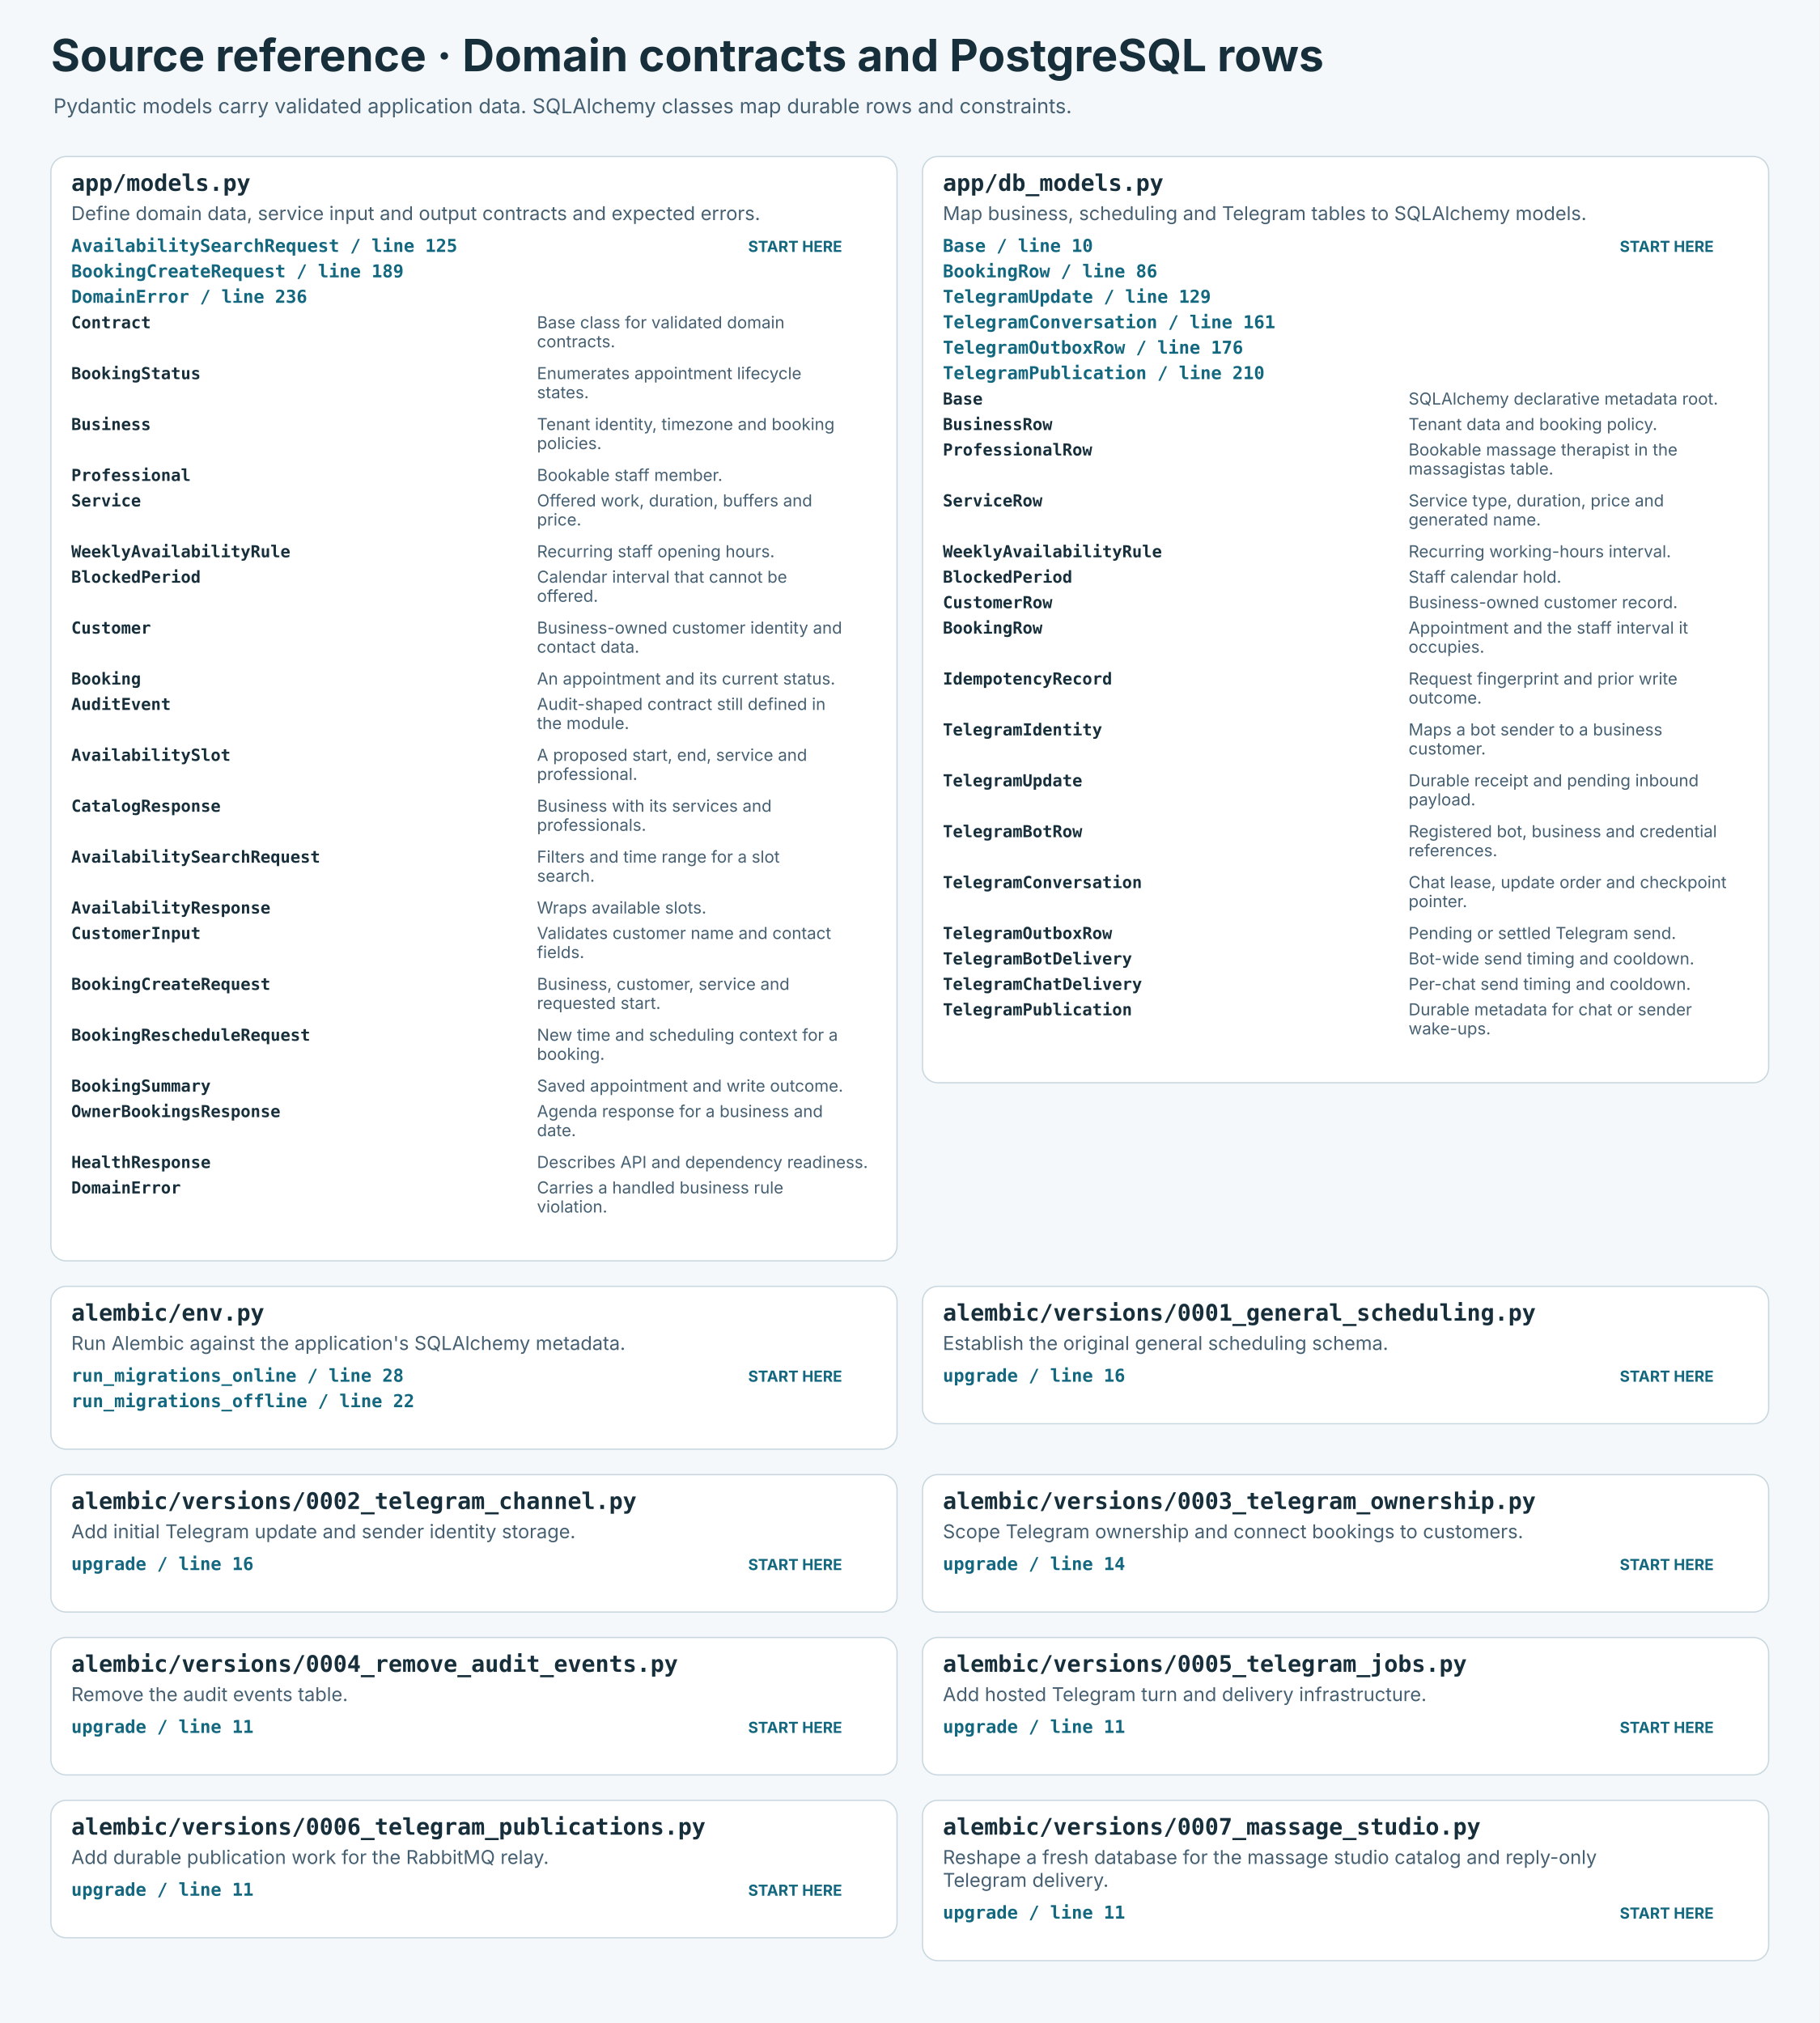
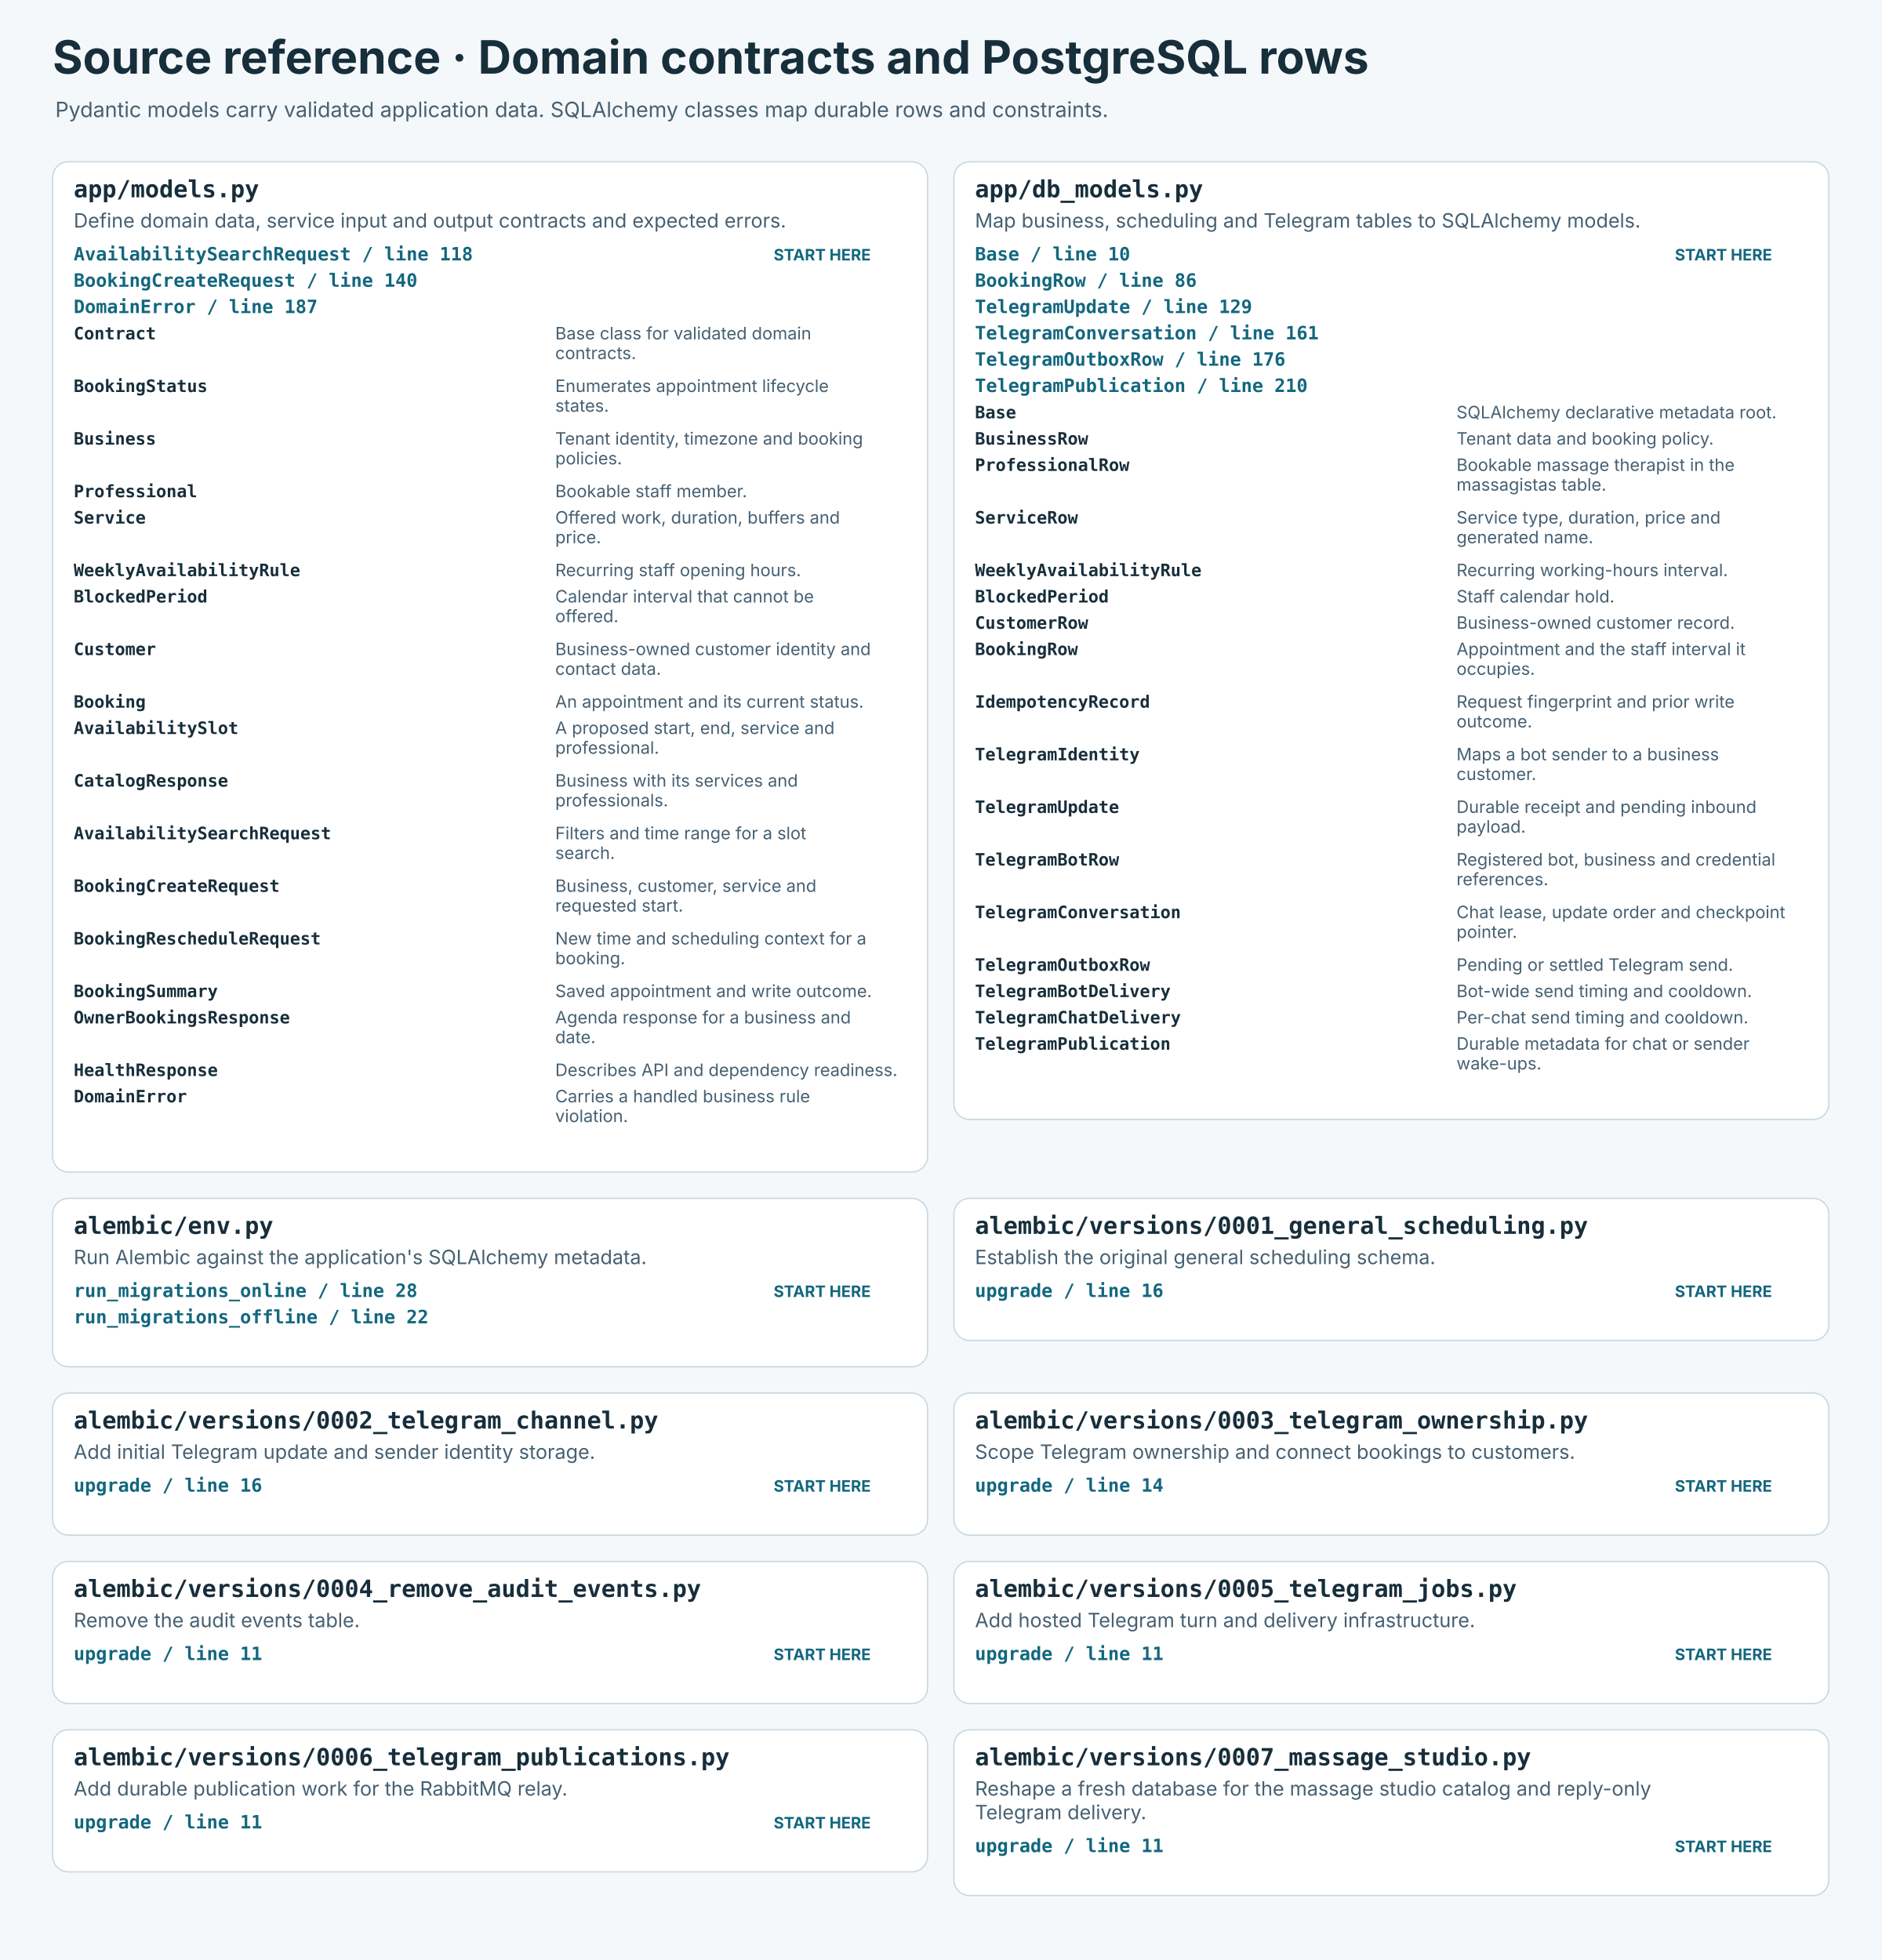
- <svg xmlns="http://www.w3.org/2000/svg" viewBox="0 0 1430 1590" width="1430" height="1590" role="img" aria-label="Source reference · Domain contracts and PostgreSQL rows">
-   <rect x="0" y="0" width="1430" height="1590" rx="0" fill="#f5f8fa" stroke="none" stroke-width="1" />
+ <svg xmlns="http://www.w3.org/2000/svg" viewBox="0 0 1430 1490" width="1430" height="1490" role="img" aria-label="Source reference · Domain contracts and PostgreSQL rows">
+   <rect x="0" y="0" width="1430" height="1490" rx="0" fill="#f5f8fa" stroke="none" stroke-width="1" />
  <text x="40" y="56" fill="#172e3b" font-size="35" font-weight="700" font-family="system-ui, -apple-system, sans-serif">Source reference · Domain contracts and PostgreSQL rows</text>
  <text x="42" y="89" fill="#466072" font-size="16" font-weight="400" font-family="system-ui, -apple-system, sans-serif">Pydantic models carry validated application data. SQLAlchemy classes map durable rows and constraints.</text>
  <g id="app-models.py" data-source="app/models.py">
-     <rect x="40" y="123" width="665" height="868" rx="12" fill="#ffffff" stroke="#c8d7df" stroke-width="1" />
+     <rect x="40" y="123" width="665" height="768" rx="12" fill="#ffffff" stroke="#c8d7df" stroke-width="1" />
    <a href="../../app/models.py">
      <text x="56" y="150" fill="#172e3b" font-size="18" font-weight="700" font-family="ui-monospace, Menlo, monospace">app/models.py</text>
    </a>
    <text x="56" y="173" fill="#466072" font-size="15" font-weight="400" font-family="system-ui, -apple-system, sans-serif">Define domain data, service input and output contracts and expected errors.</text>
-     <a href="../../app/models.py#L125">
-       <text x="56" y="198" fill="#13677e" font-size="14" font-weight="700" font-family="ui-monospace, Menlo, monospace">AvailabilitySearchRequest  /  line 125</text>
+     <a href="../../app/models.py#L118">
+       <text x="56" y="198" fill="#13677e" font-size="14" font-weight="700" font-family="ui-monospace, Menlo, monospace">AvailabilitySearchRequest  /  line 118</text>
    </a>
    <text x="588" y="198" fill="#13677e" font-size="12" font-weight="700" font-family="system-ui, -apple-system, sans-serif">START HERE</text>
-     <a href="../../app/models.py#L189">
-       <text x="56" y="218" fill="#13677e" font-size="14" font-weight="700" font-family="ui-monospace, Menlo, monospace">BookingCreateRequest  /  line 189</text>
-     </a>
-     <a href="../../app/models.py#L236">
-       <text x="56" y="238" fill="#13677e" font-size="14" font-weight="700" font-family="ui-monospace, Menlo, monospace">DomainError  /  line 236</text>
+     <a href="../../app/models.py#L140">
+       <text x="56" y="218" fill="#13677e" font-size="14" font-weight="700" font-family="ui-monospace, Menlo, monospace">BookingCreateRequest  /  line 140</text>
+     </a>
+     <a href="../../app/models.py#L187">
+       <text x="56" y="238" fill="#13677e" font-size="14" font-weight="700" font-family="ui-monospace, Menlo, monospace">DomainError  /  line 187</text>
    </a>
    <a href="../../app/models.py#L10">
      <text x="56" y="258" fill="#172e3b" font-size="13" font-weight="650" font-family="ui-monospace, Menlo, monospace">Contract</text>
    </a>
    <text x="422" y="258" fill="#466072" font-size="13" font-weight="400" font-family="system-ui, -apple-system, sans-serif">Base class for validated domain</text>
    <text x="422" y="273" fill="#466072" font-size="13" font-weight="400" font-family="system-ui, -apple-system, sans-serif">contracts.</text>
    <a href="../../app/models.py#L14">
      <text x="56" y="298" fill="#172e3b" font-size="13" font-weight="650" font-family="ui-monospace, Menlo, monospace">BookingStatus</text>
    </a>
    <text x="422" y="298" fill="#466072" font-size="13" font-weight="400" font-family="system-ui, -apple-system, sans-serif">Enumerates appointment lifecycle</text>
    <text x="422" y="313" fill="#466072" font-size="13" font-weight="400" font-family="system-ui, -apple-system, sans-serif">states.</text>
    <a href="../../app/models.py#L20">
      <text x="56" y="338" fill="#172e3b" font-size="13" font-weight="650" font-family="ui-monospace, Menlo, monospace">Business</text>
    </a>
    <text x="422" y="338" fill="#466072" font-size="13" font-weight="400" font-family="system-ui, -apple-system, sans-serif">Tenant identity, timezone and booking</text>
    <text x="422" y="353" fill="#466072" font-size="13" font-weight="400" font-family="system-ui, -apple-system, sans-serif">policies.</text>
    <a href="../../app/models.py#L31">
      <text x="56" y="378" fill="#172e3b" font-size="13" font-weight="650" font-family="ui-monospace, Menlo, monospace">Professional</text>
    </a>
    <text x="422" y="378" fill="#466072" font-size="13" font-weight="400" font-family="system-ui, -apple-system, sans-serif">Bookable staff member.</text>
    <a href="../../app/models.py#L38">
      <text x="56" y="398" fill="#172e3b" font-size="13" font-weight="650" font-family="ui-monospace, Menlo, monospace">Service</text>
    </a>
    <text x="422" y="398" fill="#466072" font-size="13" font-weight="400" font-family="system-ui, -apple-system, sans-serif">Offered work, duration, buffers and</text>
    <text x="422" y="413" fill="#466072" font-size="13" font-weight="400" font-family="system-ui, -apple-system, sans-serif">price.</text>
    <a href="../../app/models.py#L51">
      <text x="56" y="438" fill="#172e3b" font-size="13" font-weight="650" font-family="ui-monospace, Menlo, monospace">WeeklyAvailabilityRule</text>
    </a>
    <text x="422" y="438" fill="#466072" font-size="13" font-weight="400" font-family="system-ui, -apple-system, sans-serif">Recurring staff opening hours.</text>
    <a href="../../app/models.py#L60">
      <text x="56" y="458" fill="#172e3b" font-size="13" font-weight="650" font-family="ui-monospace, Menlo, monospace">BlockedPeriod</text>
    </a>
    <text x="422" y="458" fill="#466072" font-size="13" font-weight="400" font-family="system-ui, -apple-system, sans-serif">Calendar interval that cannot be</text>
    <text x="422" y="473" fill="#466072" font-size="13" font-weight="400" font-family="system-ui, -apple-system, sans-serif">offered.</text>
    <a href="../../app/models.py#L68">
      <text x="56" y="498" fill="#172e3b" font-size="13" font-weight="650" font-family="ui-monospace, Menlo, monospace">Customer</text>
    </a>
    <text x="422" y="498" fill="#466072" font-size="13" font-weight="400" font-family="system-ui, -apple-system, sans-serif">Business-owned customer identity and</text>
    <text x="422" y="513" fill="#466072" font-size="13" font-weight="400" font-family="system-ui, -apple-system, sans-serif">contact data.</text>
    <a href="../../app/models.py#L76">
      <text x="56" y="538" fill="#172e3b" font-size="13" font-weight="650" font-family="ui-monospace, Menlo, monospace">Booking</text>
    </a>
    <text x="422" y="538" fill="#466072" font-size="13" font-weight="400" font-family="system-ui, -apple-system, sans-serif">An appointment and its current status.</text>
-     <a href="../../app/models.py#L89">
-       <text x="56" y="558" fill="#172e3b" font-size="13" font-weight="650" font-family="ui-monospace, Menlo, monospace">AuditEvent</text>
-     </a>
-     <text x="422" y="558" fill="#466072" font-size="13" font-weight="400" font-family="system-ui, -apple-system, sans-serif">Audit-shaped contract still defined in</text>
-     <text x="422" y="573" fill="#466072" font-size="13" font-weight="400" font-family="system-ui, -apple-system, sans-serif">the module.</text>
-     <a href="../../app/models.py#L98">
-       <text x="56" y="598" fill="#172e3b" font-size="13" font-weight="650" font-family="ui-monospace, Menlo, monospace">AvailabilitySlot</text>
-     </a>
-     <text x="422" y="598" fill="#466072" font-size="13" font-weight="400" font-family="system-ui, -apple-system, sans-serif">A proposed start, end, service and</text>
-     <text x="422" y="613" fill="#466072" font-size="13" font-weight="400" font-family="system-ui, -apple-system, sans-serif">professional.</text>
-     <a href="../../app/models.py#L119">
-       <text x="56" y="638" fill="#172e3b" font-size="13" font-weight="650" font-family="ui-monospace, Menlo, monospace">CatalogResponse</text>
-     </a>
-     <text x="422" y="638" fill="#466072" font-size="13" font-weight="400" font-family="system-ui, -apple-system, sans-serif">Business with its services and</text>
-     <text x="422" y="653" fill="#466072" font-size="13" font-weight="400" font-family="system-ui, -apple-system, sans-serif">professionals.</text>
-     <a href="../../app/models.py#L125">
-       <text x="56" y="678" fill="#172e3b" font-size="13" font-weight="650" font-family="ui-monospace, Menlo, monospace">AvailabilitySearchRequest</text>
-     </a>
-     <text x="422" y="678" fill="#466072" font-size="13" font-weight="400" font-family="system-ui, -apple-system, sans-serif">Filters and time range for a slot</text>
-     <text x="422" y="693" fill="#466072" font-size="13" font-weight="400" font-family="system-ui, -apple-system, sans-serif">search.</text>
-     <a href="../../app/models.py#L143">
-       <text x="56" y="718" fill="#172e3b" font-size="13" font-weight="650" font-family="ui-monospace, Menlo, monospace">AvailabilityResponse</text>
-     </a>
-     <text x="422" y="718" fill="#466072" font-size="13" font-weight="400" font-family="system-ui, -apple-system, sans-serif">Wraps available slots.</text>
-     <a href="../../app/models.py#L147">
-       <text x="56" y="738" fill="#172e3b" font-size="13" font-weight="650" font-family="ui-monospace, Menlo, monospace">CustomerInput</text>
-     </a>
-     <text x="422" y="738" fill="#466072" font-size="13" font-weight="400" font-family="system-ui, -apple-system, sans-serif">Validates customer name and contact</text>
-     <text x="422" y="753" fill="#466072" font-size="13" font-weight="400" font-family="system-ui, -apple-system, sans-serif">fields.</text>
-     <a href="../../app/models.py#L189">
-       <text x="56" y="778" fill="#172e3b" font-size="13" font-weight="650" font-family="ui-monospace, Menlo, monospace">BookingCreateRequest</text>
-     </a>
-     <text x="422" y="778" fill="#466072" font-size="13" font-weight="400" font-family="system-ui, -apple-system, sans-serif">Business, customer, service and</text>
-     <text x="422" y="793" fill="#466072" font-size="13" font-weight="400" font-family="system-ui, -apple-system, sans-serif">requested start.</text>
-     <a href="../../app/models.py#L205">
-       <text x="56" y="818" fill="#172e3b" font-size="13" font-weight="650" font-family="ui-monospace, Menlo, monospace">BookingRescheduleRequest</text>
-     </a>
-     <text x="422" y="818" fill="#466072" font-size="13" font-weight="400" font-family="system-ui, -apple-system, sans-serif">New time and scheduling context for a</text>
-     <text x="422" y="833" fill="#466072" font-size="13" font-weight="400" font-family="system-ui, -apple-system, sans-serif">booking.</text>
-     <a href="../../app/models.py#L220">
-       <text x="56" y="858" fill="#172e3b" font-size="13" font-weight="650" font-family="ui-monospace, Menlo, monospace">BookingSummary</text>
-     </a>
-     <text x="422" y="858" fill="#466072" font-size="13" font-weight="400" font-family="system-ui, -apple-system, sans-serif">Saved appointment and write outcome.</text>
-     <a href="../../app/models.py#L225">
-       <text x="56" y="878" fill="#172e3b" font-size="13" font-weight="650" font-family="ui-monospace, Menlo, monospace">OwnerBookingsResponse</text>
-     </a>
-     <text x="422" y="878" fill="#466072" font-size="13" font-weight="400" font-family="system-ui, -apple-system, sans-serif">Agenda response for a business and</text>
-     <text x="422" y="893" fill="#466072" font-size="13" font-weight="400" font-family="system-ui, -apple-system, sans-serif">date.</text>
-     <a href="../../app/models.py#L230">
-       <text x="56" y="918" fill="#172e3b" font-size="13" font-weight="650" font-family="ui-monospace, Menlo, monospace">HealthResponse</text>
-     </a>
-     <text x="422" y="918" fill="#466072" font-size="13" font-weight="400" font-family="system-ui, -apple-system, sans-serif">Describes API and dependency readiness.</text>
-     <a href="../../app/models.py#L236">
-       <text x="56" y="938" fill="#172e3b" font-size="13" font-weight="650" font-family="ui-monospace, Menlo, monospace">DomainError</text>
-     </a>
-     <text x="422" y="938" fill="#466072" font-size="13" font-weight="400" font-family="system-ui, -apple-system, sans-serif">Carries a handled business rule</text>
-     <text x="422" y="953" fill="#466072" font-size="13" font-weight="400" font-family="system-ui, -apple-system, sans-serif">violation.</text>
+     <a href="../../app/models.py#L91">
+       <text x="56" y="558" fill="#172e3b" font-size="13" font-weight="650" font-family="ui-monospace, Menlo, monospace">AvailabilitySlot</text>
+     </a>
+     <text x="422" y="558" fill="#466072" font-size="13" font-weight="400" font-family="system-ui, -apple-system, sans-serif">A proposed start, end, service and</text>
+     <text x="422" y="573" fill="#466072" font-size="13" font-weight="400" font-family="system-ui, -apple-system, sans-serif">professional.</text>
+     <a href="../../app/models.py#L112">
+       <text x="56" y="598" fill="#172e3b" font-size="13" font-weight="650" font-family="ui-monospace, Menlo, monospace">CatalogResponse</text>
+     </a>
+     <text x="422" y="598" fill="#466072" font-size="13" font-weight="400" font-family="system-ui, -apple-system, sans-serif">Business with its services and</text>
+     <text x="422" y="613" fill="#466072" font-size="13" font-weight="400" font-family="system-ui, -apple-system, sans-serif">professionals.</text>
+     <a href="../../app/models.py#L118">
+       <text x="56" y="638" fill="#172e3b" font-size="13" font-weight="650" font-family="ui-monospace, Menlo, monospace">AvailabilitySearchRequest</text>
+     </a>
+     <text x="422" y="638" fill="#466072" font-size="13" font-weight="400" font-family="system-ui, -apple-system, sans-serif">Filters and time range for a slot</text>
+     <text x="422" y="653" fill="#466072" font-size="13" font-weight="400" font-family="system-ui, -apple-system, sans-serif">search.</text>
+     <a href="../../app/models.py#L140">
+       <text x="56" y="678" fill="#172e3b" font-size="13" font-weight="650" font-family="ui-monospace, Menlo, monospace">BookingCreateRequest</text>
+     </a>
+     <text x="422" y="678" fill="#466072" font-size="13" font-weight="400" font-family="system-ui, -apple-system, sans-serif">Business, customer, service and</text>
+     <text x="422" y="693" fill="#466072" font-size="13" font-weight="400" font-family="system-ui, -apple-system, sans-serif">requested start.</text>
+     <a href="../../app/models.py#L156">
+       <text x="56" y="718" fill="#172e3b" font-size="13" font-weight="650" font-family="ui-monospace, Menlo, monospace">BookingRescheduleRequest</text>
+     </a>
+     <text x="422" y="718" fill="#466072" font-size="13" font-weight="400" font-family="system-ui, -apple-system, sans-serif">New time and scheduling context for a</text>
+     <text x="422" y="733" fill="#466072" font-size="13" font-weight="400" font-family="system-ui, -apple-system, sans-serif">booking.</text>
+     <a href="../../app/models.py#L171">
+       <text x="56" y="758" fill="#172e3b" font-size="13" font-weight="650" font-family="ui-monospace, Menlo, monospace">BookingSummary</text>
+     </a>
+     <text x="422" y="758" fill="#466072" font-size="13" font-weight="400" font-family="system-ui, -apple-system, sans-serif">Saved appointment and write outcome.</text>
+     <a href="../../app/models.py#L176">
+       <text x="56" y="778" fill="#172e3b" font-size="13" font-weight="650" font-family="ui-monospace, Menlo, monospace">OwnerBookingsResponse</text>
+     </a>
+     <text x="422" y="778" fill="#466072" font-size="13" font-weight="400" font-family="system-ui, -apple-system, sans-serif">Agenda response for a business and</text>
+     <text x="422" y="793" fill="#466072" font-size="13" font-weight="400" font-family="system-ui, -apple-system, sans-serif">date.</text>
+     <a href="../../app/models.py#L181">
+       <text x="56" y="818" fill="#172e3b" font-size="13" font-weight="650" font-family="ui-monospace, Menlo, monospace">HealthResponse</text>
+     </a>
+     <text x="422" y="818" fill="#466072" font-size="13" font-weight="400" font-family="system-ui, -apple-system, sans-serif">Describes API and dependency readiness.</text>
+     <a href="../../app/models.py#L187">
+       <text x="56" y="838" fill="#172e3b" font-size="13" font-weight="650" font-family="ui-monospace, Menlo, monospace">DomainError</text>
+     </a>
+     <text x="422" y="838" fill="#466072" font-size="13" font-weight="400" font-family="system-ui, -apple-system, sans-serif">Carries a handled business rule</text>
+     <text x="422" y="853" fill="#466072" font-size="13" font-weight="400" font-family="system-ui, -apple-system, sans-serif">violation.</text>
  </g>
  <g id="app-db_models.py" data-source="app/db_models.py">
    <rect x="725" y="123" width="665" height="728" rx="12" fill="#ffffff" stroke="#c8d7df" stroke-width="1" />
    <a href="../../app/db_models.py">
      <text x="741" y="150" fill="#172e3b" font-size="18" font-weight="700" font-family="ui-monospace, Menlo, monospace">app/db_models.py</text>
    </a>
    <text x="741" y="173" fill="#466072" font-size="15" font-weight="400" font-family="system-ui, -apple-system, sans-serif">Map business, scheduling and Telegram tables to SQLAlchemy models.</text>
    <a href="../../app/db_models.py#L10">
      <text x="741" y="198" fill="#13677e" font-size="14" font-weight="700" font-family="ui-monospace, Menlo, monospace">Base  /  line 10</text>
    </a>
    <text x="1273" y="198" fill="#13677e" font-size="12" font-weight="700" font-family="system-ui, -apple-system, sans-serif">START HERE</text>
    <a href="../../app/db_models.py#L86">
      <text x="741" y="218" fill="#13677e" font-size="14" font-weight="700" font-family="ui-monospace, Menlo, monospace">BookingRow  /  line 86</text>
    </a>
    <a href="../../app/db_models.py#L129">
      <text x="741" y="238" fill="#13677e" font-size="14" font-weight="700" font-family="ui-monospace, Menlo, monospace">TelegramUpdate  /  line 129</text>
    </a>
    <a href="../../app/db_models.py#L161">
      <text x="741" y="258" fill="#13677e" font-size="14" font-weight="700" font-family="ui-monospace, Menlo, monospace">TelegramConversation  /  line 161</text>
    </a>
    <a href="../../app/db_models.py#L176">
      <text x="741" y="278" fill="#13677e" font-size="14" font-weight="700" font-family="ui-monospace, Menlo, monospace">TelegramOutboxRow  /  line 176</text>
    </a>
    <a href="../../app/db_models.py#L210">
      <text x="741" y="298" fill="#13677e" font-size="14" font-weight="700" font-family="ui-monospace, Menlo, monospace">TelegramPublication  /  line 210</text>
    </a>
    <a href="../../app/db_models.py#L10">
      <text x="741" y="318" fill="#172e3b" font-size="13" font-weight="650" font-family="ui-monospace, Menlo, monospace">Base</text>
    </a>
    <text x="1107" y="318" fill="#466072" font-size="13" font-weight="400" font-family="system-ui, -apple-system, sans-serif">SQLAlchemy declarative metadata root.</text>
    <a href="../../app/db_models.py#L14">
      <text x="741" y="338" fill="#172e3b" font-size="13" font-weight="650" font-family="ui-monospace, Menlo, monospace">BusinessRow</text>
    </a>
    <text x="1107" y="338" fill="#466072" font-size="13" font-weight="400" font-family="system-ui, -apple-system, sans-serif">Tenant data and booking policy.</text>
    <a href="../../app/db_models.py#L26">
      <text x="741" y="358" fill="#172e3b" font-size="13" font-weight="650" font-family="ui-monospace, Menlo, monospace">ProfessionalRow</text>
    </a>
    <text x="1107" y="358" fill="#466072" font-size="13" font-weight="400" font-family="system-ui, -apple-system, sans-serif">Bookable massage therapist in the</text>
    <text x="1107" y="373" fill="#466072" font-size="13" font-weight="400" font-family="system-ui, -apple-system, sans-serif">massagistas table.</text>
    <a href="../../app/db_models.py#L35">
      <text x="741" y="398" fill="#172e3b" font-size="13" font-weight="650" font-family="ui-monospace, Menlo, monospace">ServiceRow</text>
    </a>
    <text x="1107" y="398" fill="#466072" font-size="13" font-weight="400" font-family="system-ui, -apple-system, sans-serif">Service type, duration, price and</text>
    <text x="1107" y="413" fill="#466072" font-size="13" font-weight="400" font-family="system-ui, -apple-system, sans-serif">generated name.</text>
    <a href="../../app/db_models.py#L53">
      <text x="741" y="438" fill="#172e3b" font-size="13" font-weight="650" font-family="ui-monospace, Menlo, monospace">WeeklyAvailabilityRule</text>
    </a>
    <text x="1107" y="438" fill="#466072" font-size="13" font-weight="400" font-family="system-ui, -apple-system, sans-serif">Recurring working-hours interval.</text>
    <a href="../../app/db_models.py#L64">
      <text x="741" y="458" fill="#172e3b" font-size="13" font-weight="650" font-family="ui-monospace, Menlo, monospace">BlockedPeriod</text>
    </a>
    <text x="1107" y="458" fill="#466072" font-size="13" font-weight="400" font-family="system-ui, -apple-system, sans-serif">Staff calendar hold.</text>
    <a href="../../app/db_models.py#L75">
      <text x="741" y="478" fill="#172e3b" font-size="13" font-weight="650" font-family="ui-monospace, Menlo, monospace">CustomerRow</text>
    </a>
    <text x="1107" y="478" fill="#466072" font-size="13" font-weight="400" font-family="system-ui, -apple-system, sans-serif">Business-owned customer record.</text>
    <a href="../../app/db_models.py#L86">
      <text x="741" y="498" fill="#172e3b" font-size="13" font-weight="650" font-family="ui-monospace, Menlo, monospace">BookingRow</text>
    </a>
    <text x="1107" y="498" fill="#466072" font-size="13" font-weight="400" font-family="system-ui, -apple-system, sans-serif">Appointment and the staff interval it</text>
    <text x="1107" y="513" fill="#466072" font-size="13" font-weight="400" font-family="system-ui, -apple-system, sans-serif">occupies.</text>
    <a href="../../app/db_models.py#L103">
      <text x="741" y="538" fill="#172e3b" font-size="13" font-weight="650" font-family="ui-monospace, Menlo, monospace">IdempotencyRecord</text>
    </a>
    <text x="1107" y="538" fill="#466072" font-size="13" font-weight="400" font-family="system-ui, -apple-system, sans-serif">Request fingerprint and prior write</text>
    <text x="1107" y="553" fill="#466072" font-size="13" font-weight="400" font-family="system-ui, -apple-system, sans-serif">outcome.</text>
    <a href="../../app/db_models.py#L115">
      <text x="741" y="578" fill="#172e3b" font-size="13" font-weight="650" font-family="ui-monospace, Menlo, monospace">TelegramIdentity</text>
    </a>
    <text x="1107" y="578" fill="#466072" font-size="13" font-weight="400" font-family="system-ui, -apple-system, sans-serif">Maps a bot sender to a business</text>
    <text x="1107" y="593" fill="#466072" font-size="13" font-weight="400" font-family="system-ui, -apple-system, sans-serif">customer.</text>
    <a href="../../app/db_models.py#L129">
      <text x="741" y="618" fill="#172e3b" font-size="13" font-weight="650" font-family="ui-monospace, Menlo, monospace">TelegramUpdate</text>
    </a>
    <text x="1107" y="618" fill="#466072" font-size="13" font-weight="400" font-family="system-ui, -apple-system, sans-serif">Durable receipt and pending inbound</text>
    <text x="1107" y="633" fill="#466072" font-size="13" font-weight="400" font-family="system-ui, -apple-system, sans-serif">payload.</text>
    <a href="../../app/db_models.py#L150">
      <text x="741" y="658" fill="#172e3b" font-size="13" font-weight="650" font-family="ui-monospace, Menlo, monospace">TelegramBotRow</text>
    </a>
    <text x="1107" y="658" fill="#466072" font-size="13" font-weight="400" font-family="system-ui, -apple-system, sans-serif">Registered bot, business and credential</text>
    <text x="1107" y="673" fill="#466072" font-size="13" font-weight="400" font-family="system-ui, -apple-system, sans-serif">references.</text>
    <a href="../../app/db_models.py#L161">
      <text x="741" y="698" fill="#172e3b" font-size="13" font-weight="650" font-family="ui-monospace, Menlo, monospace">TelegramConversation</text>
    </a>
    <text x="1107" y="698" fill="#466072" font-size="13" font-weight="400" font-family="system-ui, -apple-system, sans-serif">Chat lease, update order and checkpoint</text>
    <text x="1107" y="713" fill="#466072" font-size="13" font-weight="400" font-family="system-ui, -apple-system, sans-serif">pointer.</text>
    <a href="../../app/db_models.py#L176">
      <text x="741" y="738" fill="#172e3b" font-size="13" font-weight="650" font-family="ui-monospace, Menlo, monospace">TelegramOutboxRow</text>
    </a>
    <text x="1107" y="738" fill="#466072" font-size="13" font-weight="400" font-family="system-ui, -apple-system, sans-serif">Pending or settled Telegram send.</text>
    <a href="../../app/db_models.py#L195">
      <text x="741" y="758" fill="#172e3b" font-size="13" font-weight="650" font-family="ui-monospace, Menlo, monospace">TelegramBotDelivery</text>
    </a>
    <text x="1107" y="758" fill="#466072" font-size="13" font-weight="400" font-family="system-ui, -apple-system, sans-serif">Bot-wide send timing and cooldown.</text>
    <a href="../../app/db_models.py#L202">
      <text x="741" y="778" fill="#172e3b" font-size="13" font-weight="650" font-family="ui-monospace, Menlo, monospace">TelegramChatDelivery</text>
    </a>
    <text x="1107" y="778" fill="#466072" font-size="13" font-weight="400" font-family="system-ui, -apple-system, sans-serif">Per-chat send timing and cooldown.</text>
    <a href="../../app/db_models.py#L210">
      <text x="741" y="798" fill="#172e3b" font-size="13" font-weight="650" font-family="ui-monospace, Menlo, monospace">TelegramPublication</text>
    </a>
    <text x="1107" y="798" fill="#466072" font-size="13" font-weight="400" font-family="system-ui, -apple-system, sans-serif">Durable metadata for chat or sender</text>
    <text x="1107" y="813" fill="#466072" font-size="13" font-weight="400" font-family="system-ui, -apple-system, sans-serif">wake-ups.</text>
  </g>
  <g id="alembic-env.py" data-source="alembic/env.py">
-     <rect x="40" y="1011" width="665" height="128" rx="12" fill="#ffffff" stroke="#c8d7df" stroke-width="1" />
+     <rect x="40" y="911" width="665" height="128" rx="12" fill="#ffffff" stroke="#c8d7df" stroke-width="1" />
    <a href="../../alembic/env.py">
-       <text x="56" y="1038" fill="#172e3b" font-size="18" font-weight="700" font-family="ui-monospace, Menlo, monospace">alembic/env.py</text>
-     </a>
-     <text x="56" y="1061" fill="#466072" font-size="15" font-weight="400" font-family="system-ui, -apple-system, sans-serif">Run Alembic against the application's SQLAlchemy metadata.</text>
+       <text x="56" y="938" fill="#172e3b" font-size="18" font-weight="700" font-family="ui-monospace, Menlo, monospace">alembic/env.py</text>
+     </a>
+     <text x="56" y="961" fill="#466072" font-size="15" font-weight="400" font-family="system-ui, -apple-system, sans-serif">Run Alembic against the application's SQLAlchemy metadata.</text>
    <a href="../../alembic/env.py#L28">
-       <text x="56" y="1086" fill="#13677e" font-size="14" font-weight="700" font-family="ui-monospace, Menlo, monospace">run_migrations_online  /  line 28</text>
-     </a>
-     <text x="588" y="1086" fill="#13677e" font-size="12" font-weight="700" font-family="system-ui, -apple-system, sans-serif">START HERE</text>
+       <text x="56" y="986" fill="#13677e" font-size="14" font-weight="700" font-family="ui-monospace, Menlo, monospace">run_migrations_online  /  line 28</text>
+     </a>
+     <text x="588" y="986" fill="#13677e" font-size="12" font-weight="700" font-family="system-ui, -apple-system, sans-serif">START HERE</text>
    <a href="../../alembic/env.py#L22">
-       <text x="56" y="1106" fill="#13677e" font-size="14" font-weight="700" font-family="ui-monospace, Menlo, monospace">run_migrations_offline  /  line 22</text>
+       <text x="56" y="1006" fill="#13677e" font-size="14" font-weight="700" font-family="ui-monospace, Menlo, monospace">run_migrations_offline  /  line 22</text>
    </a>
  </g>
  <g id="alembic-versions-0001_general_scheduling.py" data-source="alembic/versions/0001_general_scheduling.py">
-     <rect x="725" y="1011" width="665" height="108" rx="12" fill="#ffffff" stroke="#c8d7df" stroke-width="1" />
+     <rect x="725" y="911" width="665" height="108" rx="12" fill="#ffffff" stroke="#c8d7df" stroke-width="1" />
    <a href="../../alembic/versions/0001_general_scheduling.py">
-       <text x="741" y="1038" fill="#172e3b" font-size="18" font-weight="700" font-family="ui-monospace, Menlo, monospace">alembic/versions/0001_general_scheduling.py</text>
-     </a>
-     <text x="741" y="1061" fill="#466072" font-size="15" font-weight="400" font-family="system-ui, -apple-system, sans-serif">Establish the original general scheduling schema.</text>
+       <text x="741" y="938" fill="#172e3b" font-size="18" font-weight="700" font-family="ui-monospace, Menlo, monospace">alembic/versions/0001_general_scheduling.py</text>
+     </a>
+     <text x="741" y="961" fill="#466072" font-size="15" font-weight="400" font-family="system-ui, -apple-system, sans-serif">Establish the original general scheduling schema.</text>
    <a href="../../alembic/versions/0001_general_scheduling.py#L16">
-       <text x="741" y="1086" fill="#13677e" font-size="14" font-weight="700" font-family="ui-monospace, Menlo, monospace">upgrade  /  line 16</text>
-     </a>
-     <text x="1273" y="1086" fill="#13677e" font-size="12" font-weight="700" font-family="system-ui, -apple-system, sans-serif">START HERE</text>
+       <text x="741" y="986" fill="#13677e" font-size="14" font-weight="700" font-family="ui-monospace, Menlo, monospace">upgrade  /  line 16</text>
+     </a>
+     <text x="1273" y="986" fill="#13677e" font-size="12" font-weight="700" font-family="system-ui, -apple-system, sans-serif">START HERE</text>
  </g>
  <g id="alembic-versions-0002_telegram_channel.py" data-source="alembic/versions/0002_telegram_channel.py">
-     <rect x="40" y="1159" width="665" height="108" rx="12" fill="#ffffff" stroke="#c8d7df" stroke-width="1" />
+     <rect x="40" y="1059" width="665" height="108" rx="12" fill="#ffffff" stroke="#c8d7df" stroke-width="1" />
    <a href="../../alembic/versions/0002_telegram_channel.py">
-       <text x="56" y="1186" fill="#172e3b" font-size="18" font-weight="700" font-family="ui-monospace, Menlo, monospace">alembic/versions/0002_telegram_channel.py</text>
-     </a>
-     <text x="56" y="1209" fill="#466072" font-size="15" font-weight="400" font-family="system-ui, -apple-system, sans-serif">Add initial Telegram update and sender identity storage.</text>
+       <text x="56" y="1086" fill="#172e3b" font-size="18" font-weight="700" font-family="ui-monospace, Menlo, monospace">alembic/versions/0002_telegram_channel.py</text>
+     </a>
+     <text x="56" y="1109" fill="#466072" font-size="15" font-weight="400" font-family="system-ui, -apple-system, sans-serif">Add initial Telegram update and sender identity storage.</text>
    <a href="../../alembic/versions/0002_telegram_channel.py#L16">
-       <text x="56" y="1234" fill="#13677e" font-size="14" font-weight="700" font-family="ui-monospace, Menlo, monospace">upgrade  /  line 16</text>
-     </a>
-     <text x="588" y="1234" fill="#13677e" font-size="12" font-weight="700" font-family="system-ui, -apple-system, sans-serif">START HERE</text>
+       <text x="56" y="1134" fill="#13677e" font-size="14" font-weight="700" font-family="ui-monospace, Menlo, monospace">upgrade  /  line 16</text>
+     </a>
+     <text x="588" y="1134" fill="#13677e" font-size="12" font-weight="700" font-family="system-ui, -apple-system, sans-serif">START HERE</text>
  </g>
  <g id="alembic-versions-0003_telegram_ownership.py" data-source="alembic/versions/0003_telegram_ownership.py">
-     <rect x="725" y="1159" width="665" height="108" rx="12" fill="#ffffff" stroke="#c8d7df" stroke-width="1" />
+     <rect x="725" y="1059" width="665" height="108" rx="12" fill="#ffffff" stroke="#c8d7df" stroke-width="1" />
    <a href="../../alembic/versions/0003_telegram_ownership.py">
-       <text x="741" y="1186" fill="#172e3b" font-size="18" font-weight="700" font-family="ui-monospace, Menlo, monospace">alembic/versions/0003_telegram_ownership.py</text>
-     </a>
-     <text x="741" y="1209" fill="#466072" font-size="15" font-weight="400" font-family="system-ui, -apple-system, sans-serif">Scope Telegram ownership and connect bookings to customers.</text>
+       <text x="741" y="1086" fill="#172e3b" font-size="18" font-weight="700" font-family="ui-monospace, Menlo, monospace">alembic/versions/0003_telegram_ownership.py</text>
+     </a>
+     <text x="741" y="1109" fill="#466072" font-size="15" font-weight="400" font-family="system-ui, -apple-system, sans-serif">Scope Telegram ownership and connect bookings to customers.</text>
    <a href="../../alembic/versions/0003_telegram_ownership.py#L14">
-       <text x="741" y="1234" fill="#13677e" font-size="14" font-weight="700" font-family="ui-monospace, Menlo, monospace">upgrade  /  line 14</text>
-     </a>
-     <text x="1273" y="1234" fill="#13677e" font-size="12" font-weight="700" font-family="system-ui, -apple-system, sans-serif">START HERE</text>
+       <text x="741" y="1134" fill="#13677e" font-size="14" font-weight="700" font-family="ui-monospace, Menlo, monospace">upgrade  /  line 14</text>
+     </a>
+     <text x="1273" y="1134" fill="#13677e" font-size="12" font-weight="700" font-family="system-ui, -apple-system, sans-serif">START HERE</text>
  </g>
  <g id="alembic-versions-0004_remove_audit_events.py" data-source="alembic/versions/0004_remove_audit_events.py">
-     <rect x="40" y="1287" width="665" height="108" rx="12" fill="#ffffff" stroke="#c8d7df" stroke-width="1" />
+     <rect x="40" y="1187" width="665" height="108" rx="12" fill="#ffffff" stroke="#c8d7df" stroke-width="1" />
    <a href="../../alembic/versions/0004_remove_audit_events.py">
-       <text x="56" y="1314" fill="#172e3b" font-size="18" font-weight="700" font-family="ui-monospace, Menlo, monospace">alembic/versions/0004_remove_audit_events.py</text>
-     </a>
-     <text x="56" y="1337" fill="#466072" font-size="15" font-weight="400" font-family="system-ui, -apple-system, sans-serif">Remove the audit events table.</text>
+       <text x="56" y="1214" fill="#172e3b" font-size="18" font-weight="700" font-family="ui-monospace, Menlo, monospace">alembic/versions/0004_remove_audit_events.py</text>
+     </a>
+     <text x="56" y="1237" fill="#466072" font-size="15" font-weight="400" font-family="system-ui, -apple-system, sans-serif">Remove the audit events table.</text>
    <a href="../../alembic/versions/0004_remove_audit_events.py#L11">
-       <text x="56" y="1362" fill="#13677e" font-size="14" font-weight="700" font-family="ui-monospace, Menlo, monospace">upgrade  /  line 11</text>
-     </a>
-     <text x="588" y="1362" fill="#13677e" font-size="12" font-weight="700" font-family="system-ui, -apple-system, sans-serif">START HERE</text>
+       <text x="56" y="1262" fill="#13677e" font-size="14" font-weight="700" font-family="ui-monospace, Menlo, monospace">upgrade  /  line 11</text>
+     </a>
+     <text x="588" y="1262" fill="#13677e" font-size="12" font-weight="700" font-family="system-ui, -apple-system, sans-serif">START HERE</text>
  </g>
  <g id="alembic-versions-0005_telegram_jobs.py" data-source="alembic/versions/0005_telegram_jobs.py">
-     <rect x="725" y="1287" width="665" height="108" rx="12" fill="#ffffff" stroke="#c8d7df" stroke-width="1" />
+     <rect x="725" y="1187" width="665" height="108" rx="12" fill="#ffffff" stroke="#c8d7df" stroke-width="1" />
    <a href="../../alembic/versions/0005_telegram_jobs.py">
-       <text x="741" y="1314" fill="#172e3b" font-size="18" font-weight="700" font-family="ui-monospace, Menlo, monospace">alembic/versions/0005_telegram_jobs.py</text>
-     </a>
-     <text x="741" y="1337" fill="#466072" font-size="15" font-weight="400" font-family="system-ui, -apple-system, sans-serif">Add hosted Telegram turn and delivery infrastructure.</text>
+       <text x="741" y="1214" fill="#172e3b" font-size="18" font-weight="700" font-family="ui-monospace, Menlo, monospace">alembic/versions/0005_telegram_jobs.py</text>
+     </a>
+     <text x="741" y="1237" fill="#466072" font-size="15" font-weight="400" font-family="system-ui, -apple-system, sans-serif">Add hosted Telegram turn and delivery infrastructure.</text>
    <a href="../../alembic/versions/0005_telegram_jobs.py#L11">
-       <text x="741" y="1362" fill="#13677e" font-size="14" font-weight="700" font-family="ui-monospace, Menlo, monospace">upgrade  /  line 11</text>
-     </a>
-     <text x="1273" y="1362" fill="#13677e" font-size="12" font-weight="700" font-family="system-ui, -apple-system, sans-serif">START HERE</text>
+       <text x="741" y="1262" fill="#13677e" font-size="14" font-weight="700" font-family="ui-monospace, Menlo, monospace">upgrade  /  line 11</text>
+     </a>
+     <text x="1273" y="1262" fill="#13677e" font-size="12" font-weight="700" font-family="system-ui, -apple-system, sans-serif">START HERE</text>
  </g>
  <g id="alembic-versions-0006_telegram_publications.py" data-source="alembic/versions/0006_telegram_publications.py">
-     <rect x="40" y="1415" width="665" height="108" rx="12" fill="#ffffff" stroke="#c8d7df" stroke-width="1" />
+     <rect x="40" y="1315" width="665" height="108" rx="12" fill="#ffffff" stroke="#c8d7df" stroke-width="1" />
    <a href="../../alembic/versions/0006_telegram_publications.py">
-       <text x="56" y="1442" fill="#172e3b" font-size="18" font-weight="700" font-family="ui-monospace, Menlo, monospace">alembic/versions/0006_telegram_publications.py</text>
-     </a>
-     <text x="56" y="1465" fill="#466072" font-size="15" font-weight="400" font-family="system-ui, -apple-system, sans-serif">Add durable publication work for the RabbitMQ relay.</text>
+       <text x="56" y="1342" fill="#172e3b" font-size="18" font-weight="700" font-family="ui-monospace, Menlo, monospace">alembic/versions/0006_telegram_publications.py</text>
+     </a>
+     <text x="56" y="1365" fill="#466072" font-size="15" font-weight="400" font-family="system-ui, -apple-system, sans-serif">Add durable publication work for the RabbitMQ relay.</text>
    <a href="../../alembic/versions/0006_telegram_publications.py#L11">
-       <text x="56" y="1490" fill="#13677e" font-size="14" font-weight="700" font-family="ui-monospace, Menlo, monospace">upgrade  /  line 11</text>
-     </a>
-     <text x="588" y="1490" fill="#13677e" font-size="12" font-weight="700" font-family="system-ui, -apple-system, sans-serif">START HERE</text>
+       <text x="56" y="1390" fill="#13677e" font-size="14" font-weight="700" font-family="ui-monospace, Menlo, monospace">upgrade  /  line 11</text>
+     </a>
+     <text x="588" y="1390" fill="#13677e" font-size="12" font-weight="700" font-family="system-ui, -apple-system, sans-serif">START HERE</text>
  </g>
  <g id="alembic-versions-0007_massage_studio.py" data-source="alembic/versions/0007_massage_studio.py">
-     <rect x="725" y="1415" width="665" height="126" rx="12" fill="#ffffff" stroke="#c8d7df" stroke-width="1" />
+     <rect x="725" y="1315" width="665" height="126" rx="12" fill="#ffffff" stroke="#c8d7df" stroke-width="1" />
    <a href="../../alembic/versions/0007_massage_studio.py">
-       <text x="741" y="1442" fill="#172e3b" font-size="18" font-weight="700" font-family="ui-monospace, Menlo, monospace">alembic/versions/0007_massage_studio.py</text>
-     </a>
-     <text x="741" y="1465" fill="#466072" font-size="15" font-weight="400" font-family="system-ui, -apple-system, sans-serif">Reshape a fresh database for the massage studio catalog and reply-only</text>
-     <text x="741" y="1483" fill="#466072" font-size="15" font-weight="400" font-family="system-ui, -apple-system, sans-serif">Telegram delivery.</text>
+       <text x="741" y="1342" fill="#172e3b" font-size="18" font-weight="700" font-family="ui-monospace, Menlo, monospace">alembic/versions/0007_massage_studio.py</text>
+     </a>
+     <text x="741" y="1365" fill="#466072" font-size="15" font-weight="400" font-family="system-ui, -apple-system, sans-serif">Reshape a fresh database for the massage studio catalog and reply-only</text>
+     <text x="741" y="1383" fill="#466072" font-size="15" font-weight="400" font-family="system-ui, -apple-system, sans-serif">Telegram delivery.</text>
    <a href="../../alembic/versions/0007_massage_studio.py#L11">
-       <text x="741" y="1508" fill="#13677e" font-size="14" font-weight="700" font-family="ui-monospace, Menlo, monospace">upgrade  /  line 11</text>
-     </a>
-     <text x="1273" y="1508" fill="#13677e" font-size="12" font-weight="700" font-family="system-ui, -apple-system, sans-serif">START HERE</text>
+       <text x="741" y="1408" fill="#13677e" font-size="14" font-weight="700" font-family="ui-monospace, Menlo, monospace">upgrade  /  line 11</text>
+     </a>
+     <text x="1273" y="1408" fill="#13677e" font-size="12" font-weight="700" font-family="system-ui, -apple-system, sans-serif">START HERE</text>
  </g>
</svg>
